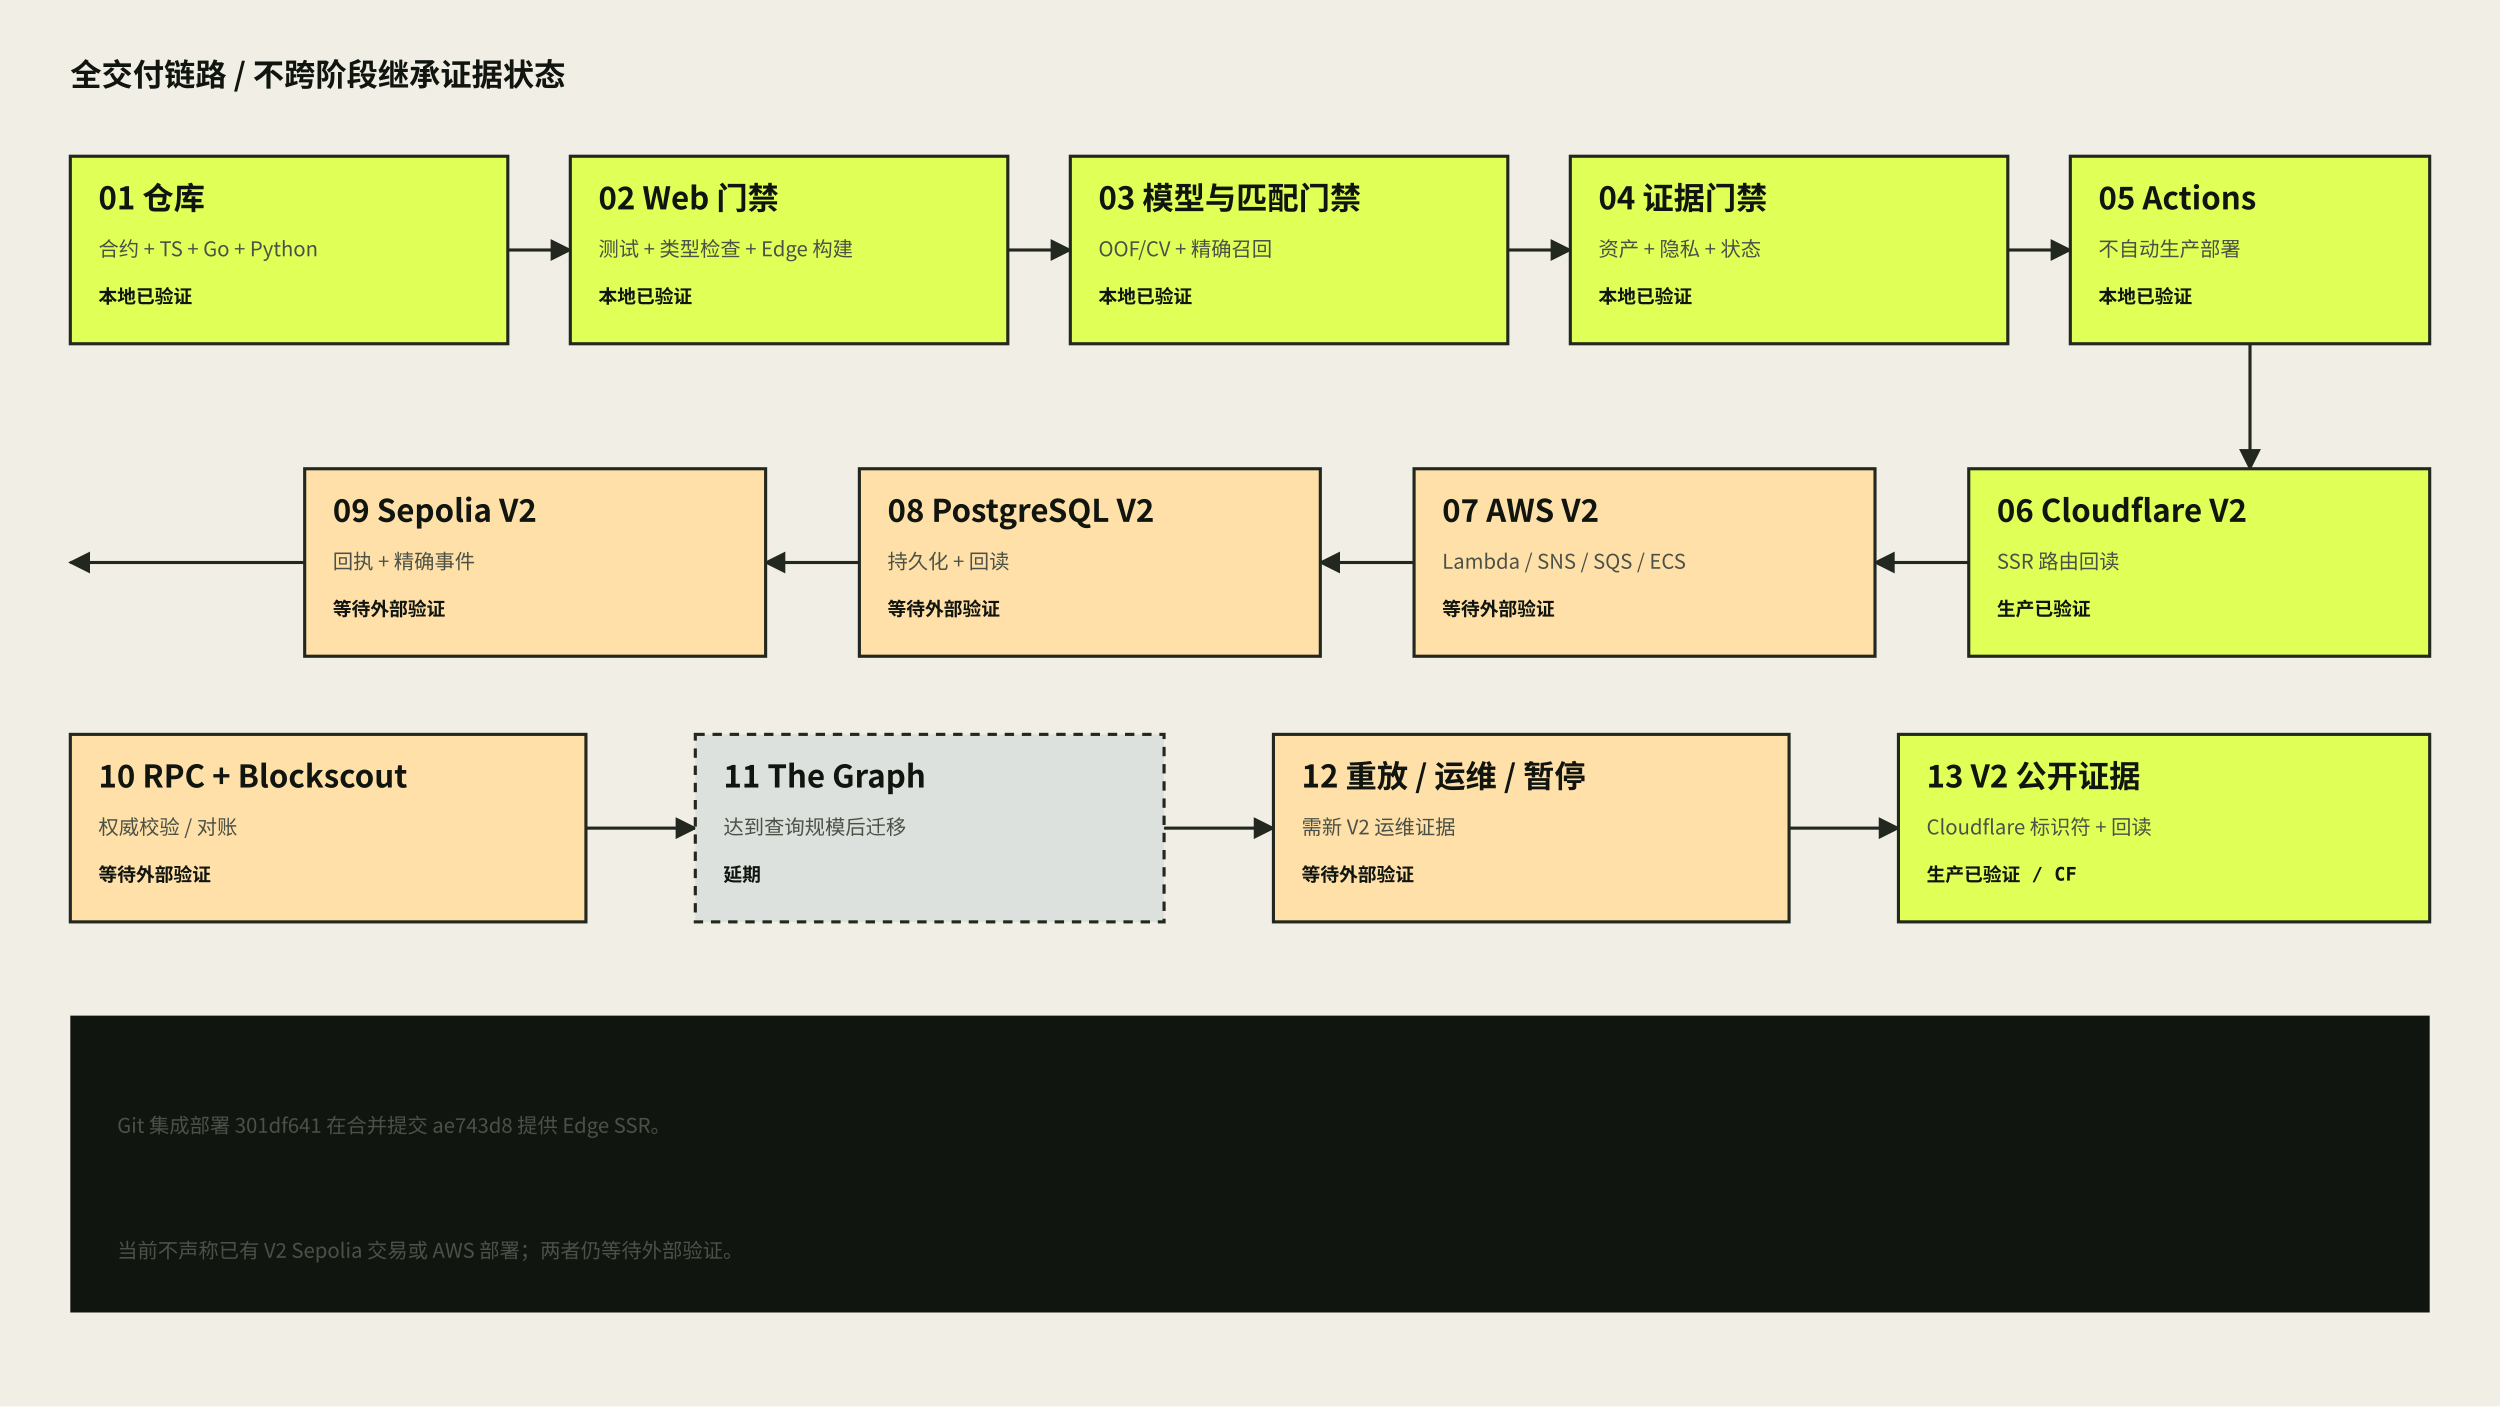
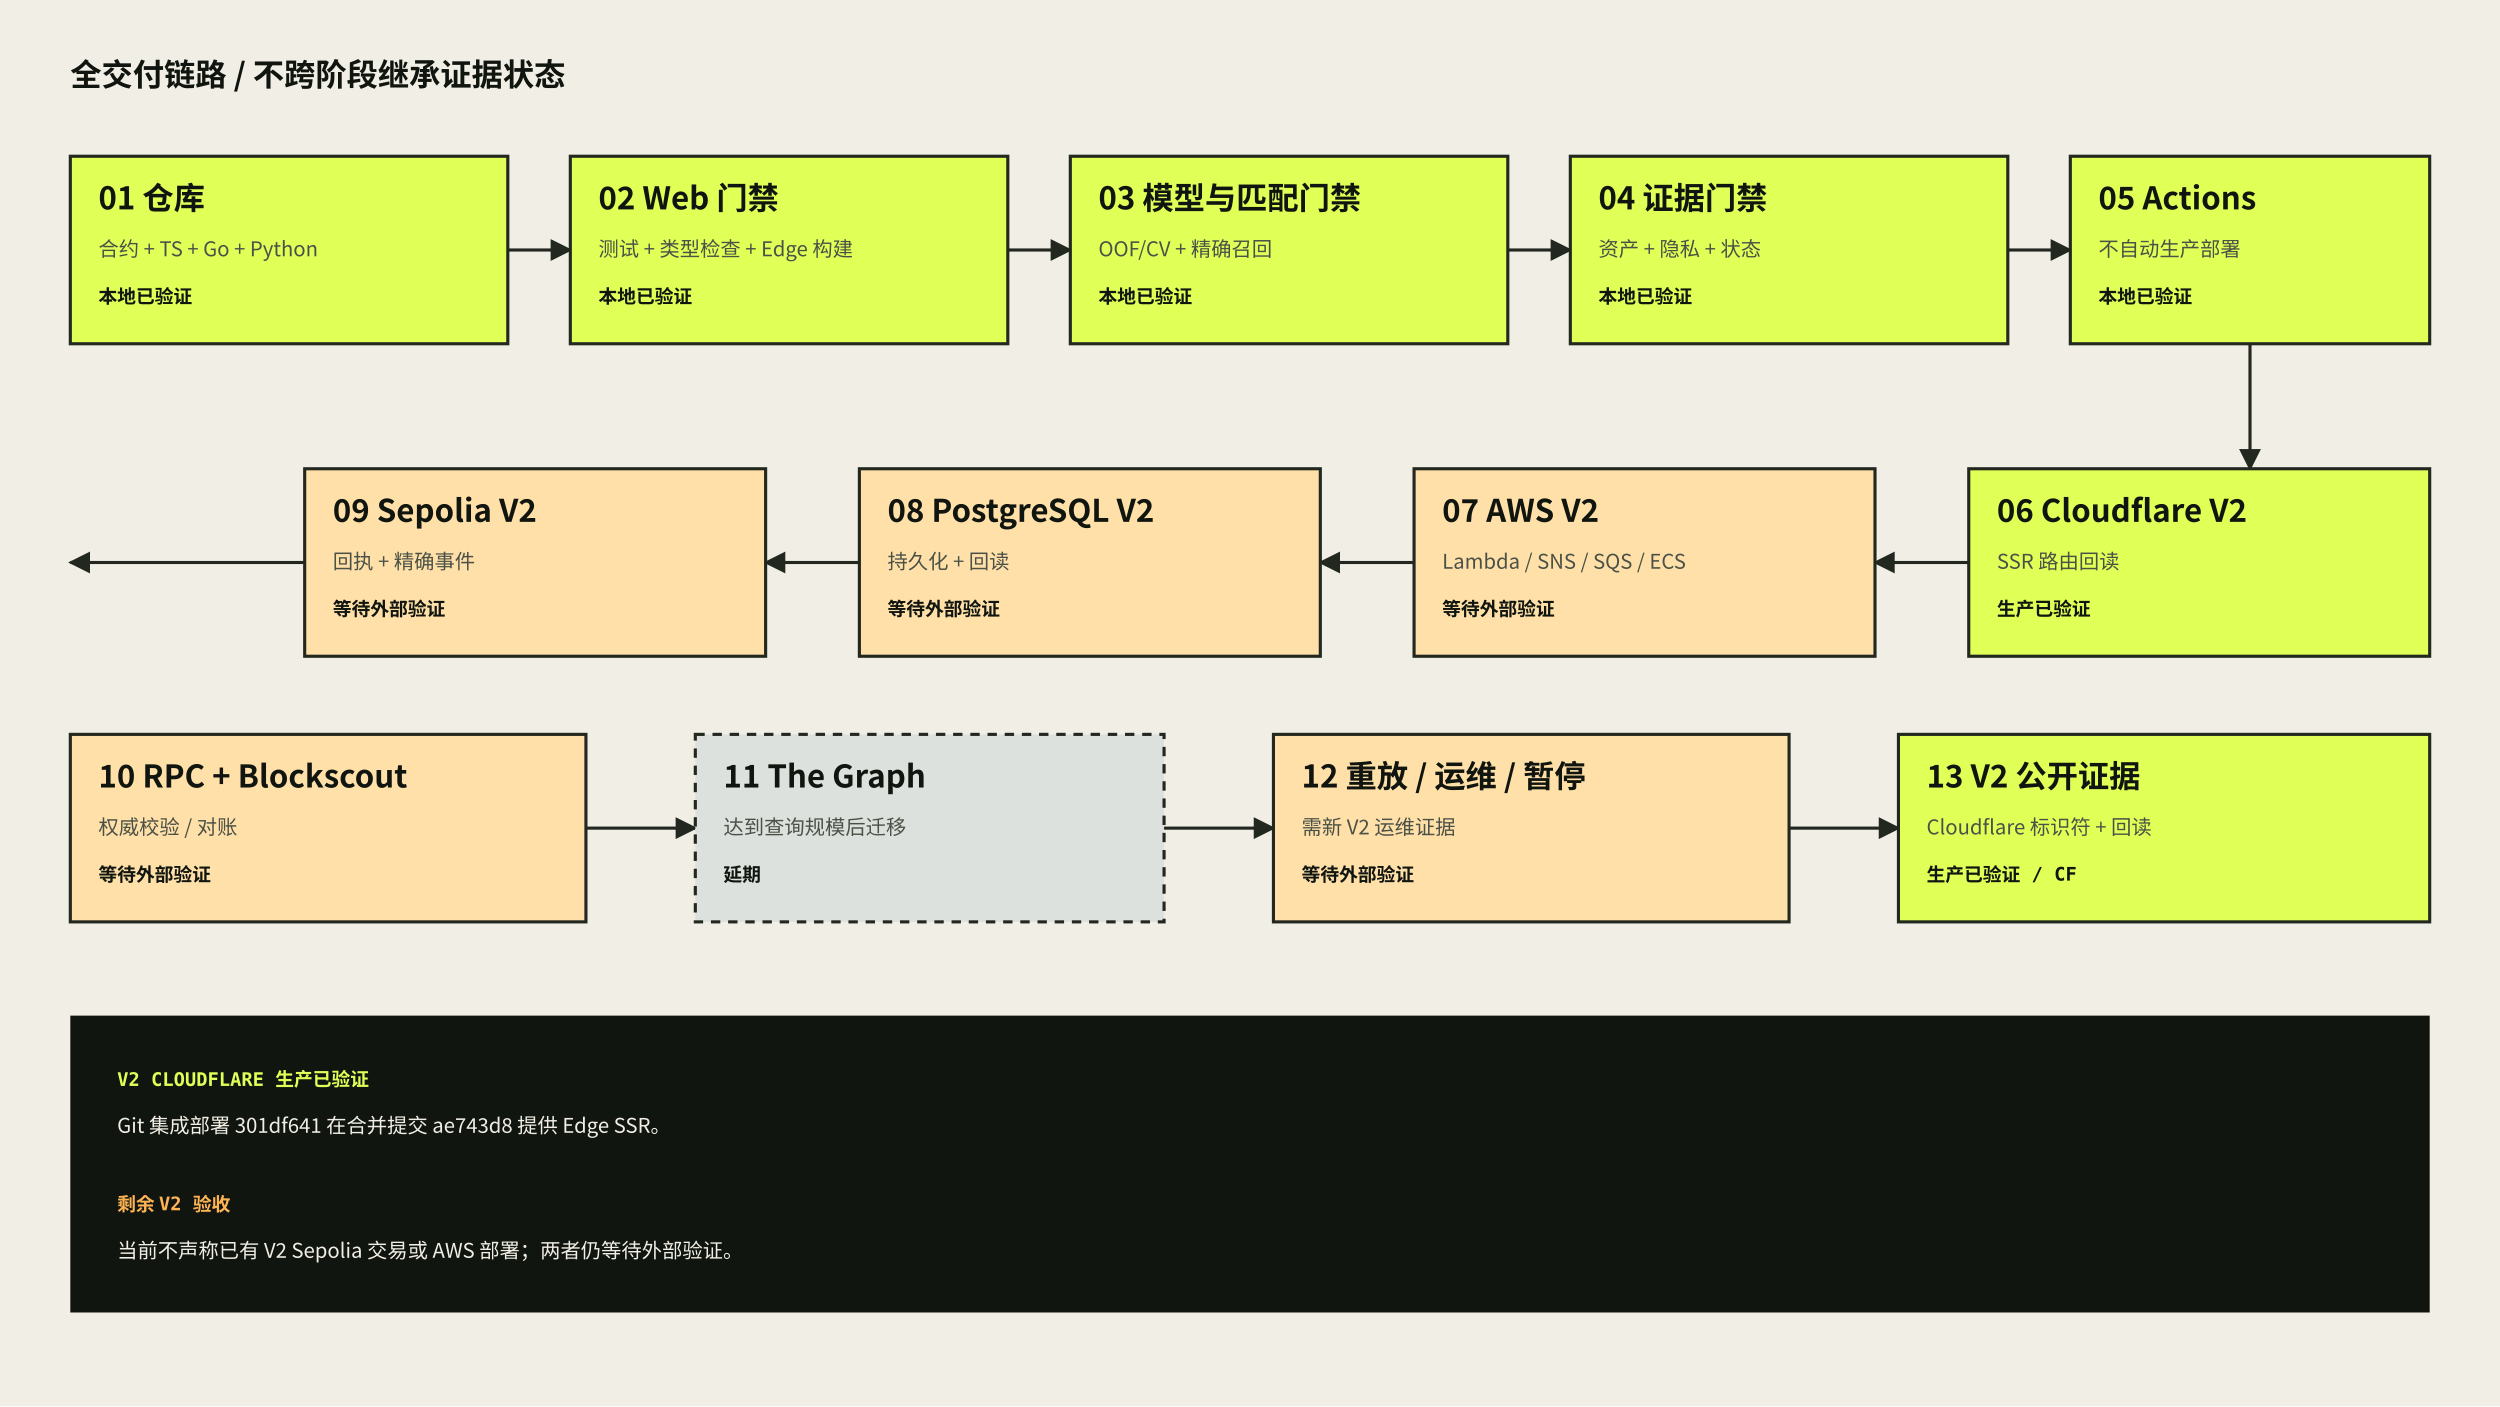
<svg xmlns="http://www.w3.org/2000/svg" width="1600" height="900" viewBox="0 0 1600 900" data-actors="repository|web-gate|ml-matcher-gate|evidence-gate|github-actions|cloudflare|aws|postgresql|sepolia|rpc-blockscout|the-graph|replay-ops-pause|public-evidence" data-lanes="verified-local|pending-external|deferred|v1-production|v2-acceptance" role="img" aria-labelledby="title desc">
  <defs>
    <marker id="a" viewBox="0 0 10 10" refX="9" refY="5" markerWidth="7" markerHeight="7" orient="auto">
      <path d="M0 0 10 5 0 10z" fill="#22271f" />
    </marker>
-     <style>.b{fill:#fffdf4;stroke:#22271f;stroke-width:2}.v{fill:#e0ff57}.p{fill:#ffe0a8}.d{fill:#dde1dd;stroke-dasharray:6 5}.a{stroke:#22271f;stroke-width:2;marker-end:url(#a)}.t{fill:#11150f;font:700 20px PingFang SC,Noto Sans CJK SC,sans-serif}.x{fill:#4b5147;font:13px PingFang SC,Noto Sans CJK SC,sans-serif}.s{fill:#11150f;font:700 12px monospace}</style>
+     <style>.b{fill:#fffdf4;stroke:#22271f;stroke-width:2}.v{fill:#e0ff57}.p{fill:#ffe0a8}.d{fill:#dde1dd;stroke-dasharray:6 5}.a{stroke:#22271f;stroke-width:2;marker-end:url(#a)}.t{fill:#11150f;font:700 20px PingFang SC,Noto Sans CJK SC,sans-serif}.x{fill:#4b5147;font:13px PingFang SC,Noto Sans CJK SC,sans-serif}.s{fill:#11150f;font:700 12px monospace}.note{fill:#f1efe5}.verified-note{fill:#e0ff57}.pending-note{fill:#ffb454}</style>
  </defs>
  <rect width="1600" height="900" fill="#f1efe5" />
  <text x="45" y="55" class="t" font-size="32">全交付链路 / 不跨阶段继承证据状态</text>
  <g transform="translate(45 100)">
    <rect class="b v" width="280" height="120" />
    <text x="18" y="34" class="t">01 仓库</text>
    <text x="18" y="64" class="x">合约 + TS + Go + Python</text>
    <text x="18" y="94" class="s">本地已验证</text>
  </g>
  <path class="a" d="M325 160H365" />
  <g transform="translate(365 100)">
    <rect class="b v" width="280" height="120" />
    <text x="18" y="34" class="t">02 Web 门禁</text>
    <text x="18" y="64" class="x">测试 + 类型检查 + Edge 构建</text>
    <text x="18" y="94" class="s">本地已验证</text>
  </g>
  <path class="a" d="M645 160H685" />
  <g transform="translate(685 100)">
    <rect class="b v" width="280" height="120" />
    <text x="18" y="34" class="t">03 模型与匹配门禁</text>
    <text x="18" y="64" class="x">OOF/CV + 精确召回</text>
    <text x="18" y="94" class="s">本地已验证</text>
  </g>
  <path class="a" d="M965 160H1005" />
  <g transform="translate(1005 100)">
    <rect class="b v" width="280" height="120" />
    <text x="18" y="34" class="t">04 证据门禁</text>
    <text x="18" y="64" class="x">资产 + 隐私 + 状态</text>
    <text x="18" y="94" class="s">本地已验证</text>
  </g>
  <path class="a" d="M1285 160H1325" />
  <g transform="translate(1325 100)">
    <rect class="b v" width="230" height="120" />
    <text x="18" y="34" class="t">05 Actions</text>
    <text x="18" y="64" class="x">不自动生产部署</text>
    <text x="18" y="94" class="s">本地已验证</text>
  </g>
  <path class="a" d="M1440 220V300" />
  <g transform="translate(1260 300)">
    <rect class="b v" width="295" height="120" />
    <text x="18" y="34" class="t">06 Cloudflare V2</text>
    <text x="18" y="64" class="x">SSR 路由回读</text>
    <text x="18" y="94" class="s">生产已验证</text>
  </g>
  <path class="a" d="M1260 360H1200" />
  <g transform="translate(905 300)">
    <rect class="b p" width="295" height="120" />
    <text x="18" y="34" class="t">07 AWS V2</text>
    <text x="18" y="64" class="x">Lambda / SNS / SQS / ECS</text>
    <text x="18" y="94" class="s">等待外部验证</text>
  </g>
  <path class="a" d="M905 360H845" />
  <g transform="translate(550 300)">
    <rect class="b p" width="295" height="120" />
    <text x="18" y="34" class="t">08 PostgreSQL V2</text>
    <text x="18" y="64" class="x">持久化 + 回读</text>
    <text x="18" y="94" class="s">等待外部验证</text>
  </g>
  <path class="a" d="M550 360H490" />
  <g transform="translate(195 300)">
    <rect class="b p" width="295" height="120" />
    <text x="18" y="34" class="t">09 Sepolia V2</text>
    <text x="18" y="64" class="x">回执 + 精确事件</text>
    <text x="18" y="94" class="s">等待外部验证</text>
  </g>
  <path class="a" d="M195 360H45" />
  <g transform="translate(45 470)">
    <rect class="b p" width="330" height="120" />
    <text x="18" y="34" class="t">10 RPC + Blockscout</text>
    <text x="18" y="64" class="x">权威校验 / 对账</text>
    <text x="18" y="94" class="s">等待外部验证</text>
  </g>
  <path class="a" d="M375 530H445" />
  <g transform="translate(445 470)">
    <rect class="b d" width="300" height="120" />
    <text x="18" y="34" class="t">11 The Graph</text>
    <text x="18" y="64" class="x">达到查询规模后迁移</text>
    <text x="18" y="94" class="s">延期</text>
  </g>
  <path class="a" d="M745 530H815" />
  <g transform="translate(815 470)">
    <rect class="b p" width="330" height="120" />
    <text x="18" y="34" class="t">12 重放 / 运维 / 暂停</text>
    <text x="18" y="64" class="x">需新 V2 运维证据</text>
    <text x="18" y="94" class="s">等待外部验证</text>
  </g>
  <path class="a" d="M1145 530H1215" />
  <g transform="translate(1215 470)">
    <rect class="b v" width="340" height="120" />
    <text x="18" y="34" class="t">13 V2 公开证据</text>
    <text x="18" y="64" class="x">Cloudflare 标识符 + 回读</text>
    <text x="18" y="94" class="s">生产已验证 / CF</text>
  </g>
  <rect x="45" y="650" width="1510" height="190" fill="#11150f" />
-   <text x="75" y="695" fill="#e0ff57" class="s">V2 CLOUDFLARE 生产已验证</text>
-   <text x="75" y="725" fill="#f1efe5" class="x">Git 集成部署 301df641 在合并提交 ae743d8 提供 Edge SSR。</text>
-   <text x="75" y="775" fill="#ffb454" class="s">剩余 V2 验收</text>
-   <text x="75" y="805" fill="#f1efe5" class="x">当前不声称已有 V2 Sepolia 交易或 AWS 部署；两者仍等待外部验证。</text>
+   <text x="75" y="695" class="s verified-note">V2 CLOUDFLARE 生产已验证</text>
+   <text x="75" y="725" class="x note">Git 集成部署 301df641 在合并提交 ae743d8 提供 Edge SSR。</text>
+   <text x="75" y="775" class="s pending-note">剩余 V2 验收</text>
+   <text x="75" y="805" class="x note">当前不声称已有 V2 Sepolia 交易或 AWS 部署；两者仍等待外部验证。</text>
</svg>
